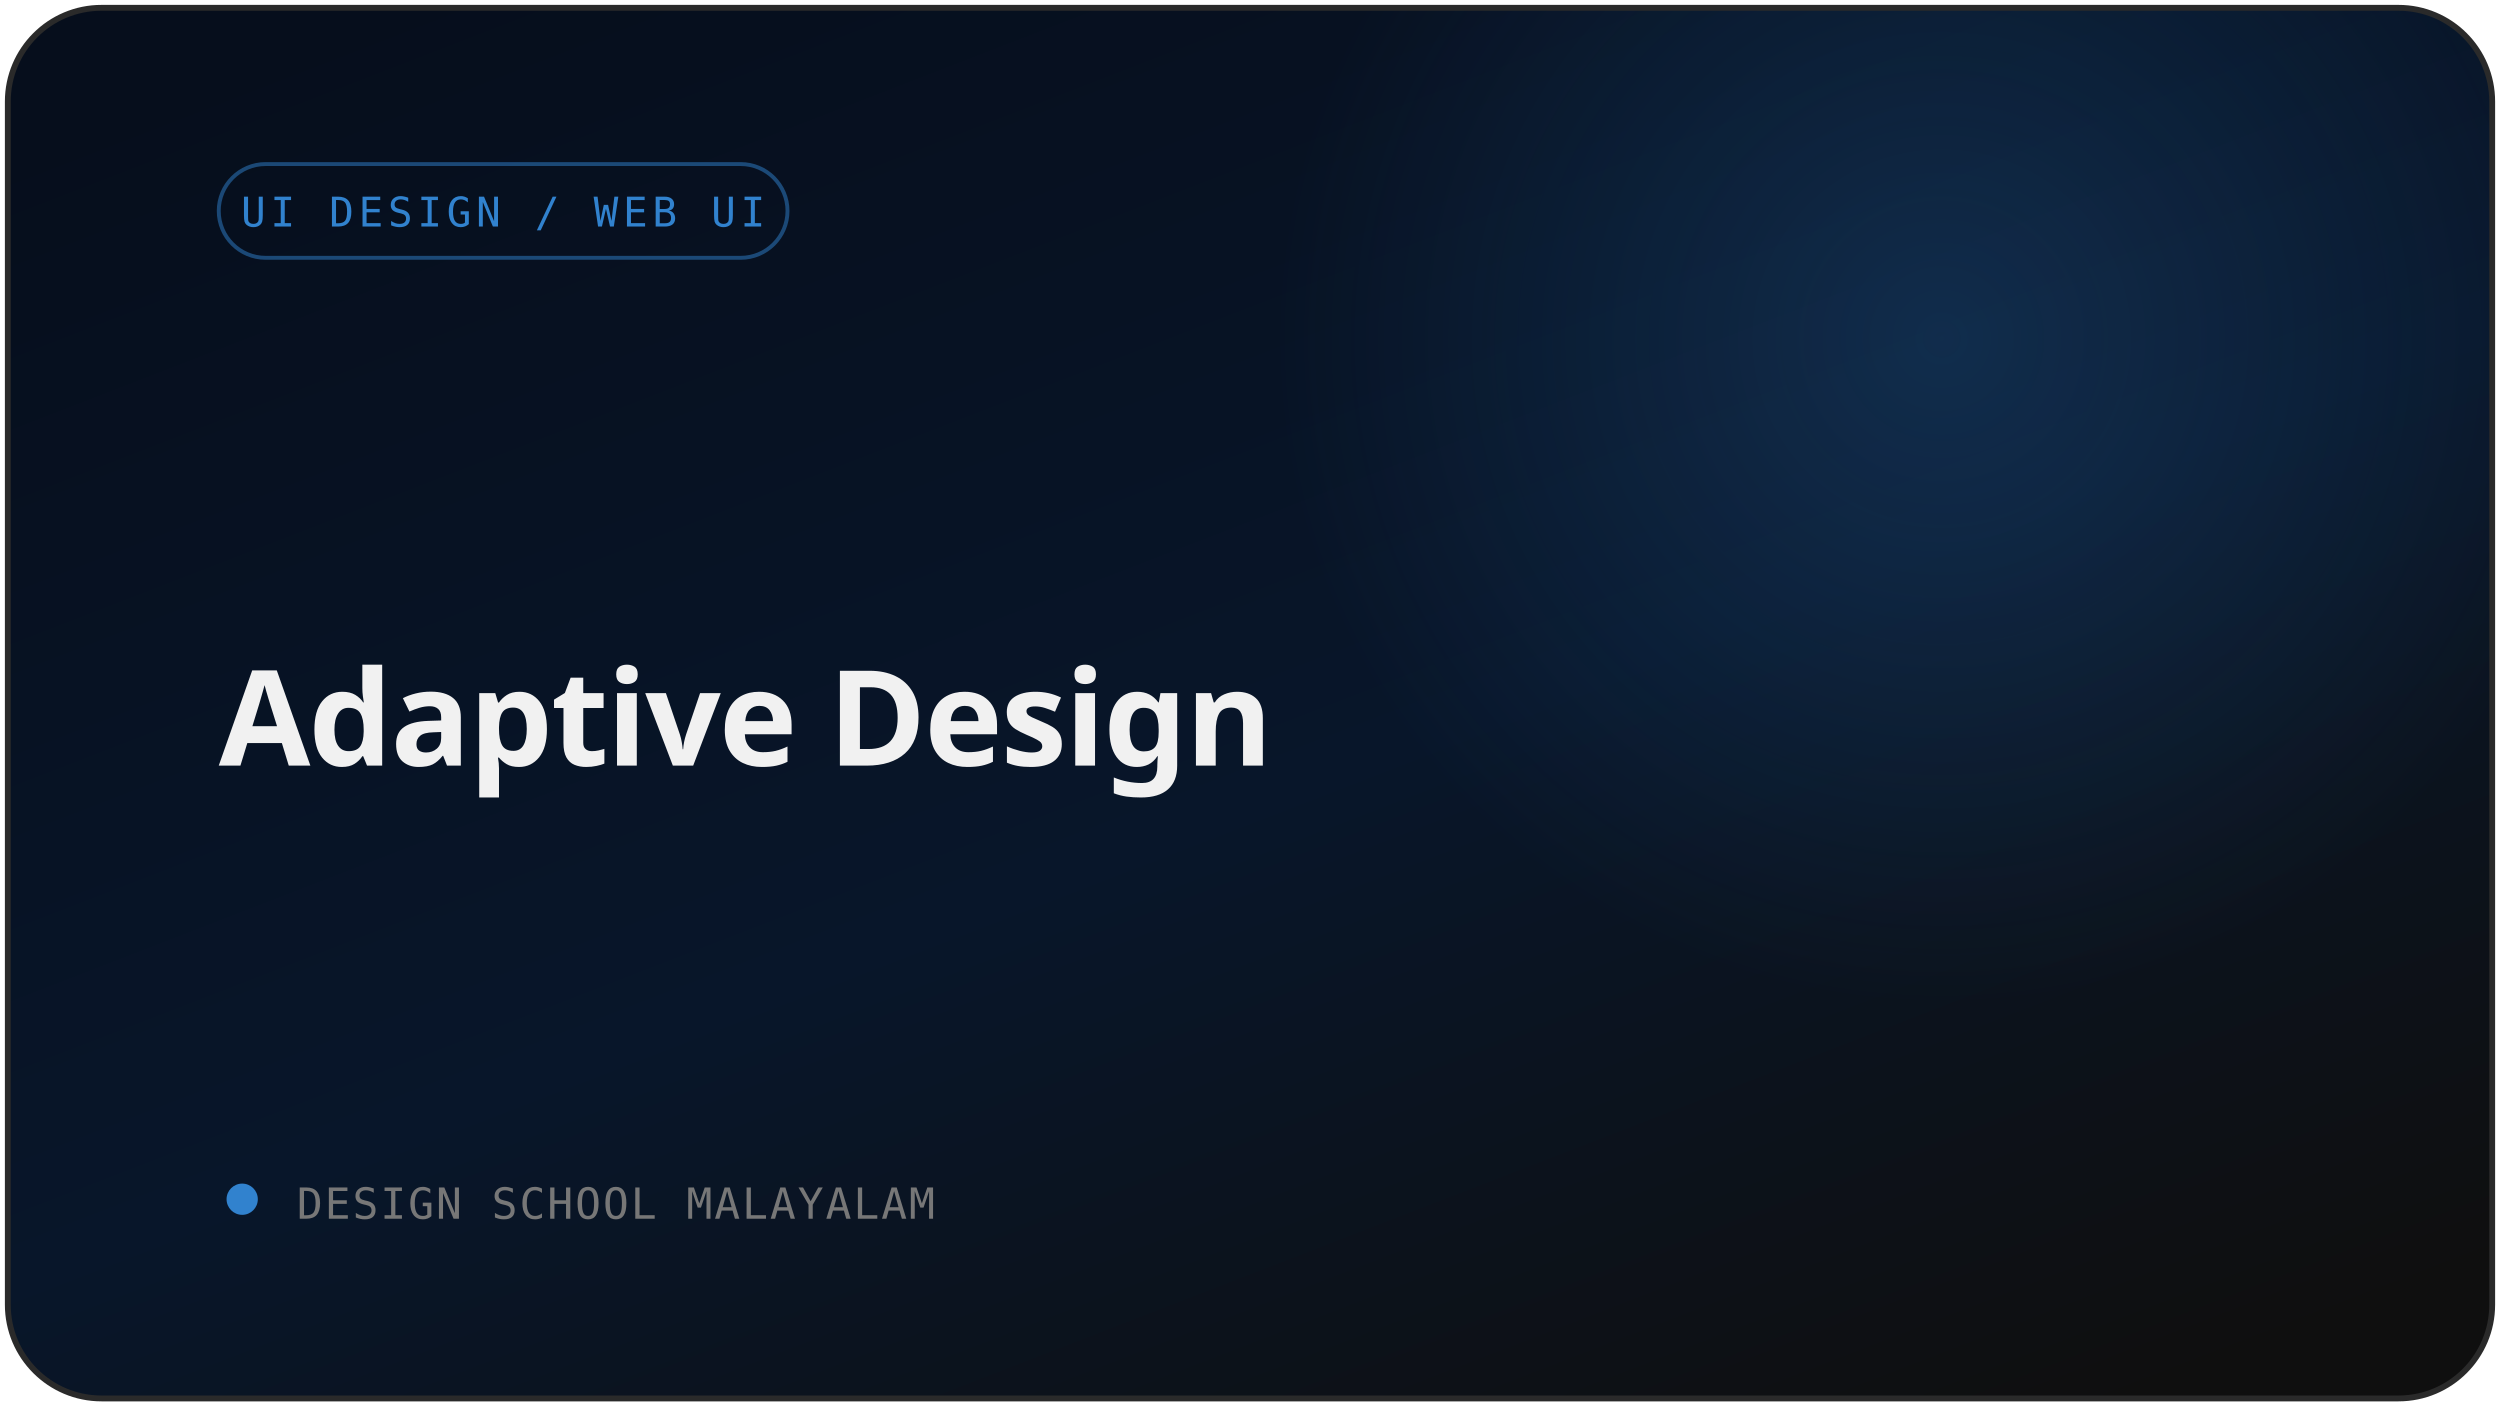
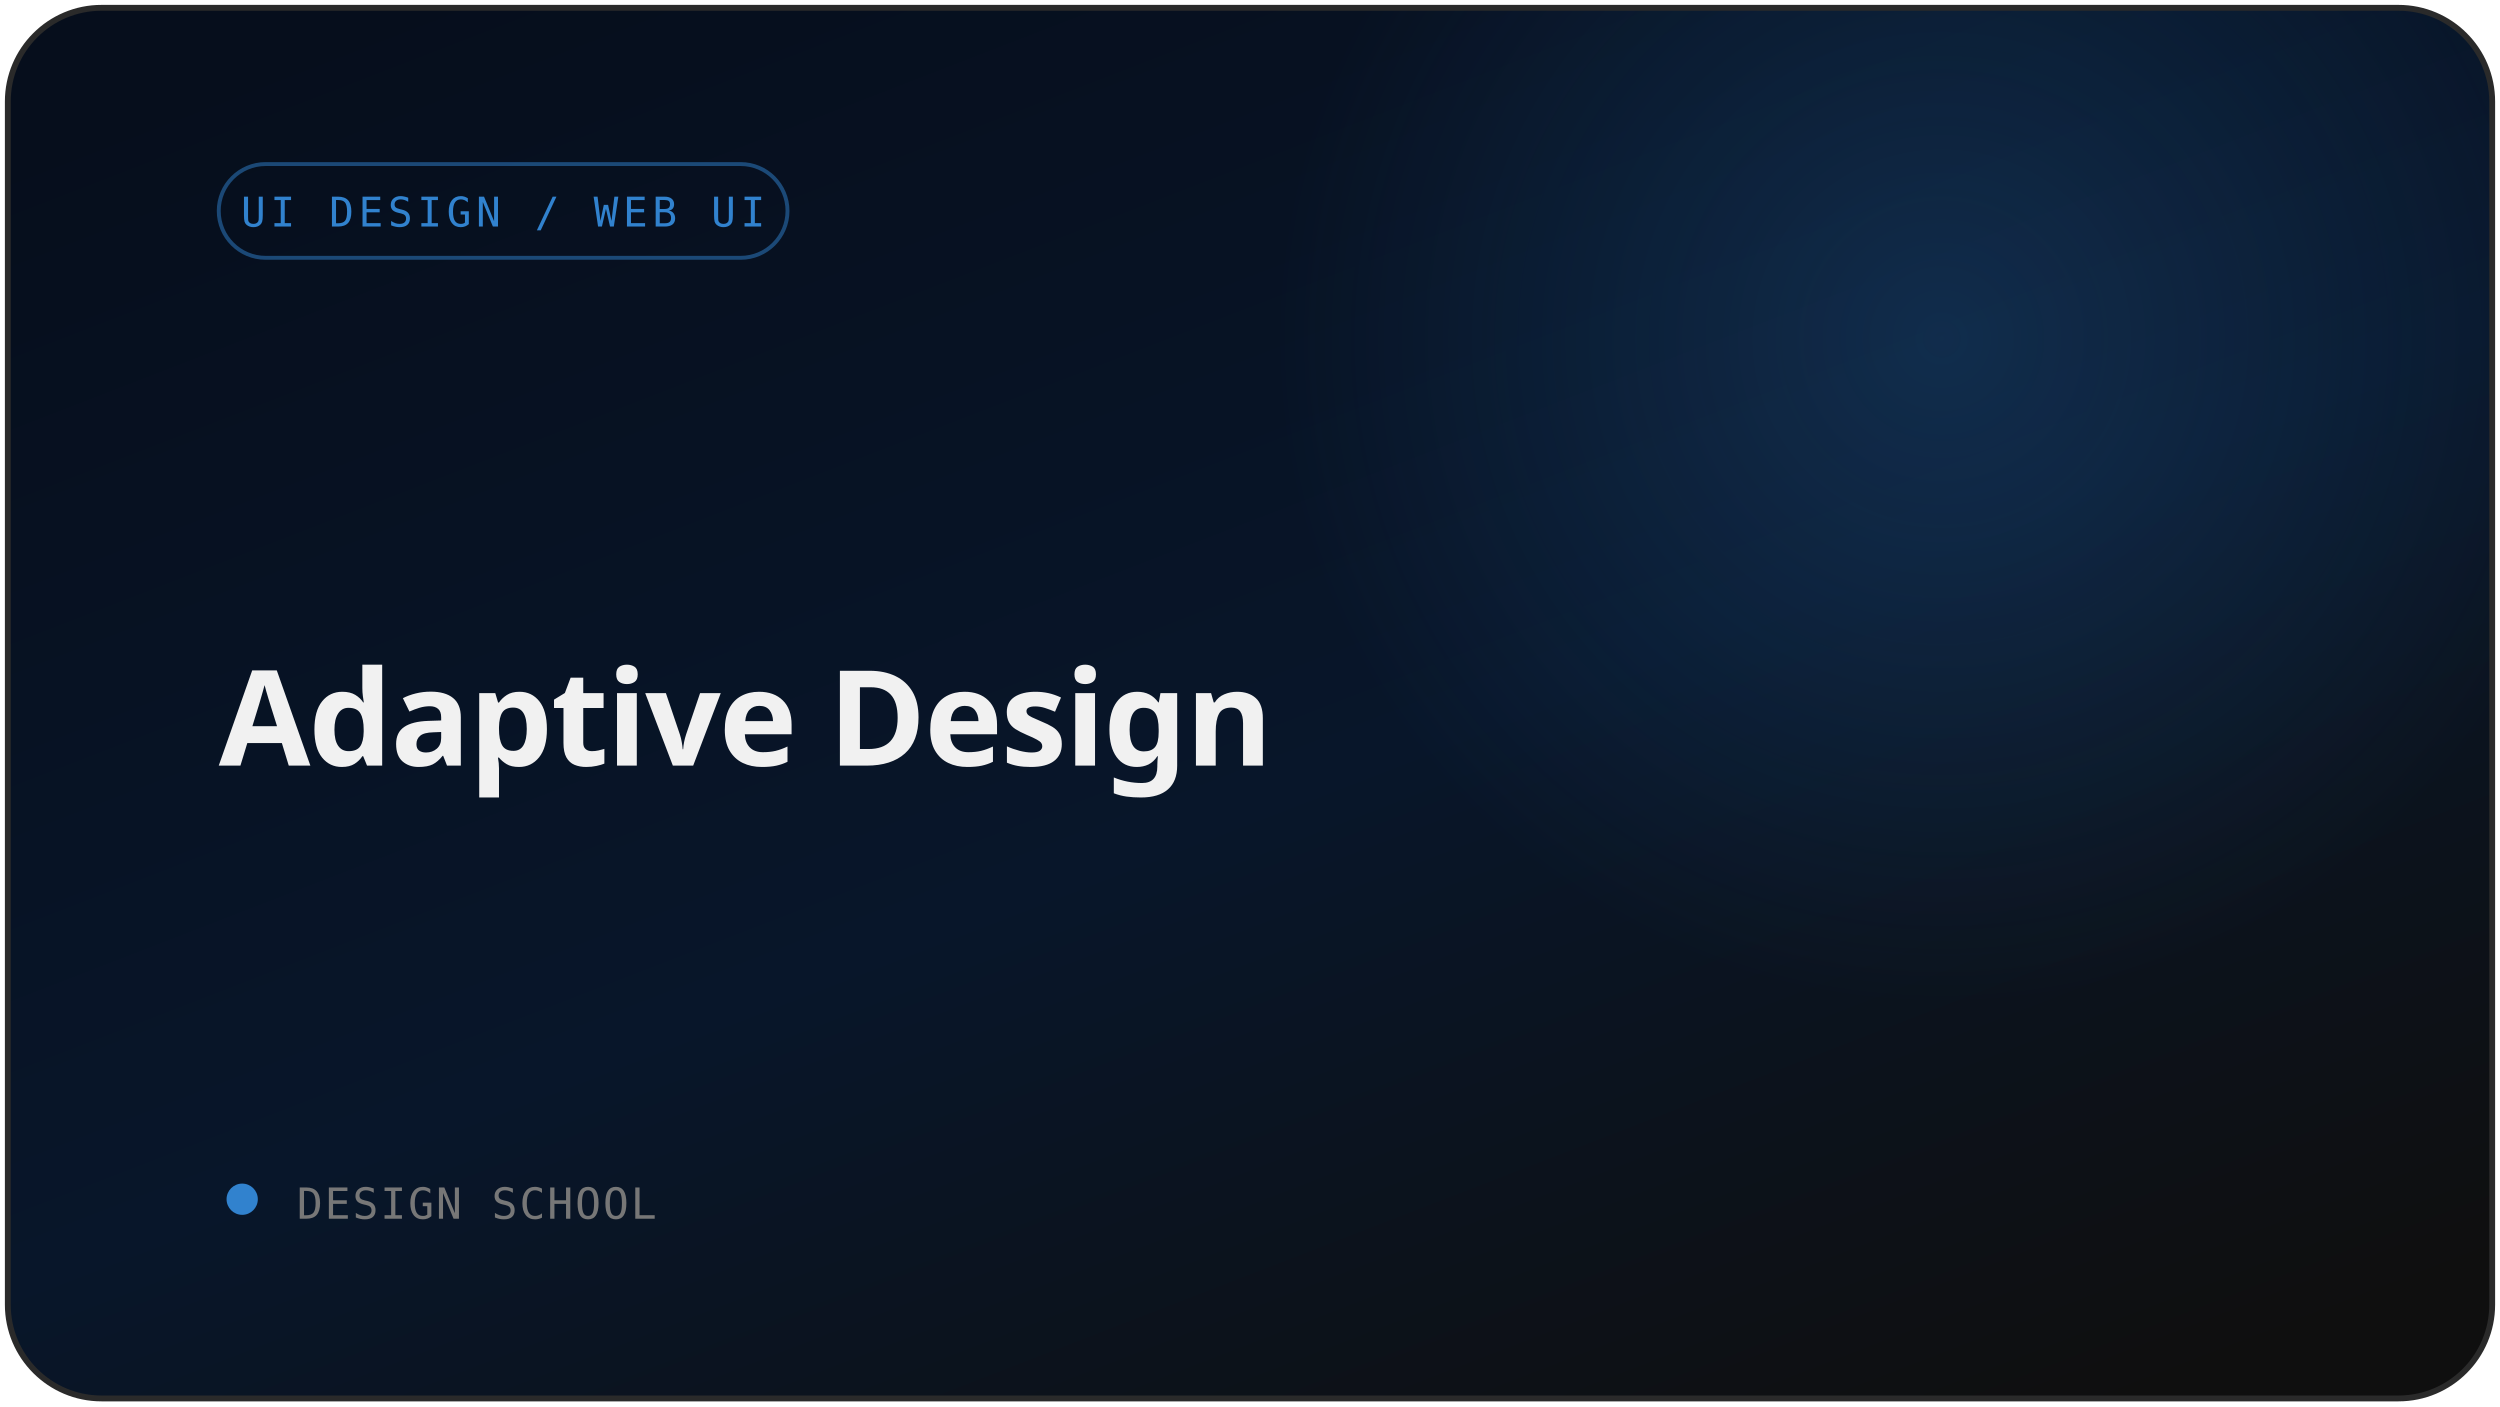
<svg xmlns="http://www.w3.org/2000/svg" viewBox="0 0 640 360" width="100%" height="100%">
  <defs>
    <linearGradient id="banner-bg" x1="15%" y1="0%" x2="85%" y2="100%">
      <stop offset="0%" stop-color="#060e1c" />
      <stop offset="55%" stop-color="#08162a" />
      <stop offset="100%" stop-color="#0f0f0f" />
    </linearGradient>
    <radialGradient id="banner-glow" cx="50%" cy="50%" r="50%">
      <stop offset="0%" stop-color="#3182CE" stop-opacity="0.22" />
      <stop offset="100%" stop-color="#3182CE" stop-opacity="0" />
    </radialGradient>
    <clipPath id="card-clip">
      <rect x="2" y="2" width="636" height="356" rx="24" />
    </clipPath>
  </defs>
  <g clip-path="url(#card-clip)">
    <rect width="640" height="360" fill="url(#banner-bg)" />
    <circle cx="497" cy="87" r="170" fill="url(#banner-glow)" />
    <rect x="56" y="42" width="145.6" height="24" rx="12" fill="none" stroke="#3182CE" stroke-opacity="0.5" stroke-width="1" />
    <text x="128.8" y="58" fill="#3182CE" font-family="'DM Mono', monospace" font-size="10.5" font-weight="500" letter-spacing="1.2px" text-anchor="middle">UI DESIGN / WEB UI</text>
    <text x="56" y="196" fill="#f1f1f1" font-family="'Google Sans Display', 'Google Sans', sans-serif" font-size="34" font-weight="700" letter-spacing="-0.5px">Adaptive Design</text>
    <g transform="translate(56, 312)">
      <circle cx="6" cy="-5" r="4" fill="#3182CE" />
-       <text x="20" y="0" fill="#777777" font-family="'DM Mono', monospace" font-size="11" font-weight="500" letter-spacing="0.5px">DESIGN SCHOOL MALAYALAM</text>
+       <text x="20" y="0" fill="#777777" font-family="'DM Mono', monospace" font-size="11" font-weight="500" letter-spacing="0.5px">DESIGN SCHOOL</text>
    </g>
  </g>
  <rect x="2" y="2" width="636" height="356" rx="24" fill="none" stroke="#2a2a2a" stroke-width="1.5" />
</svg>
